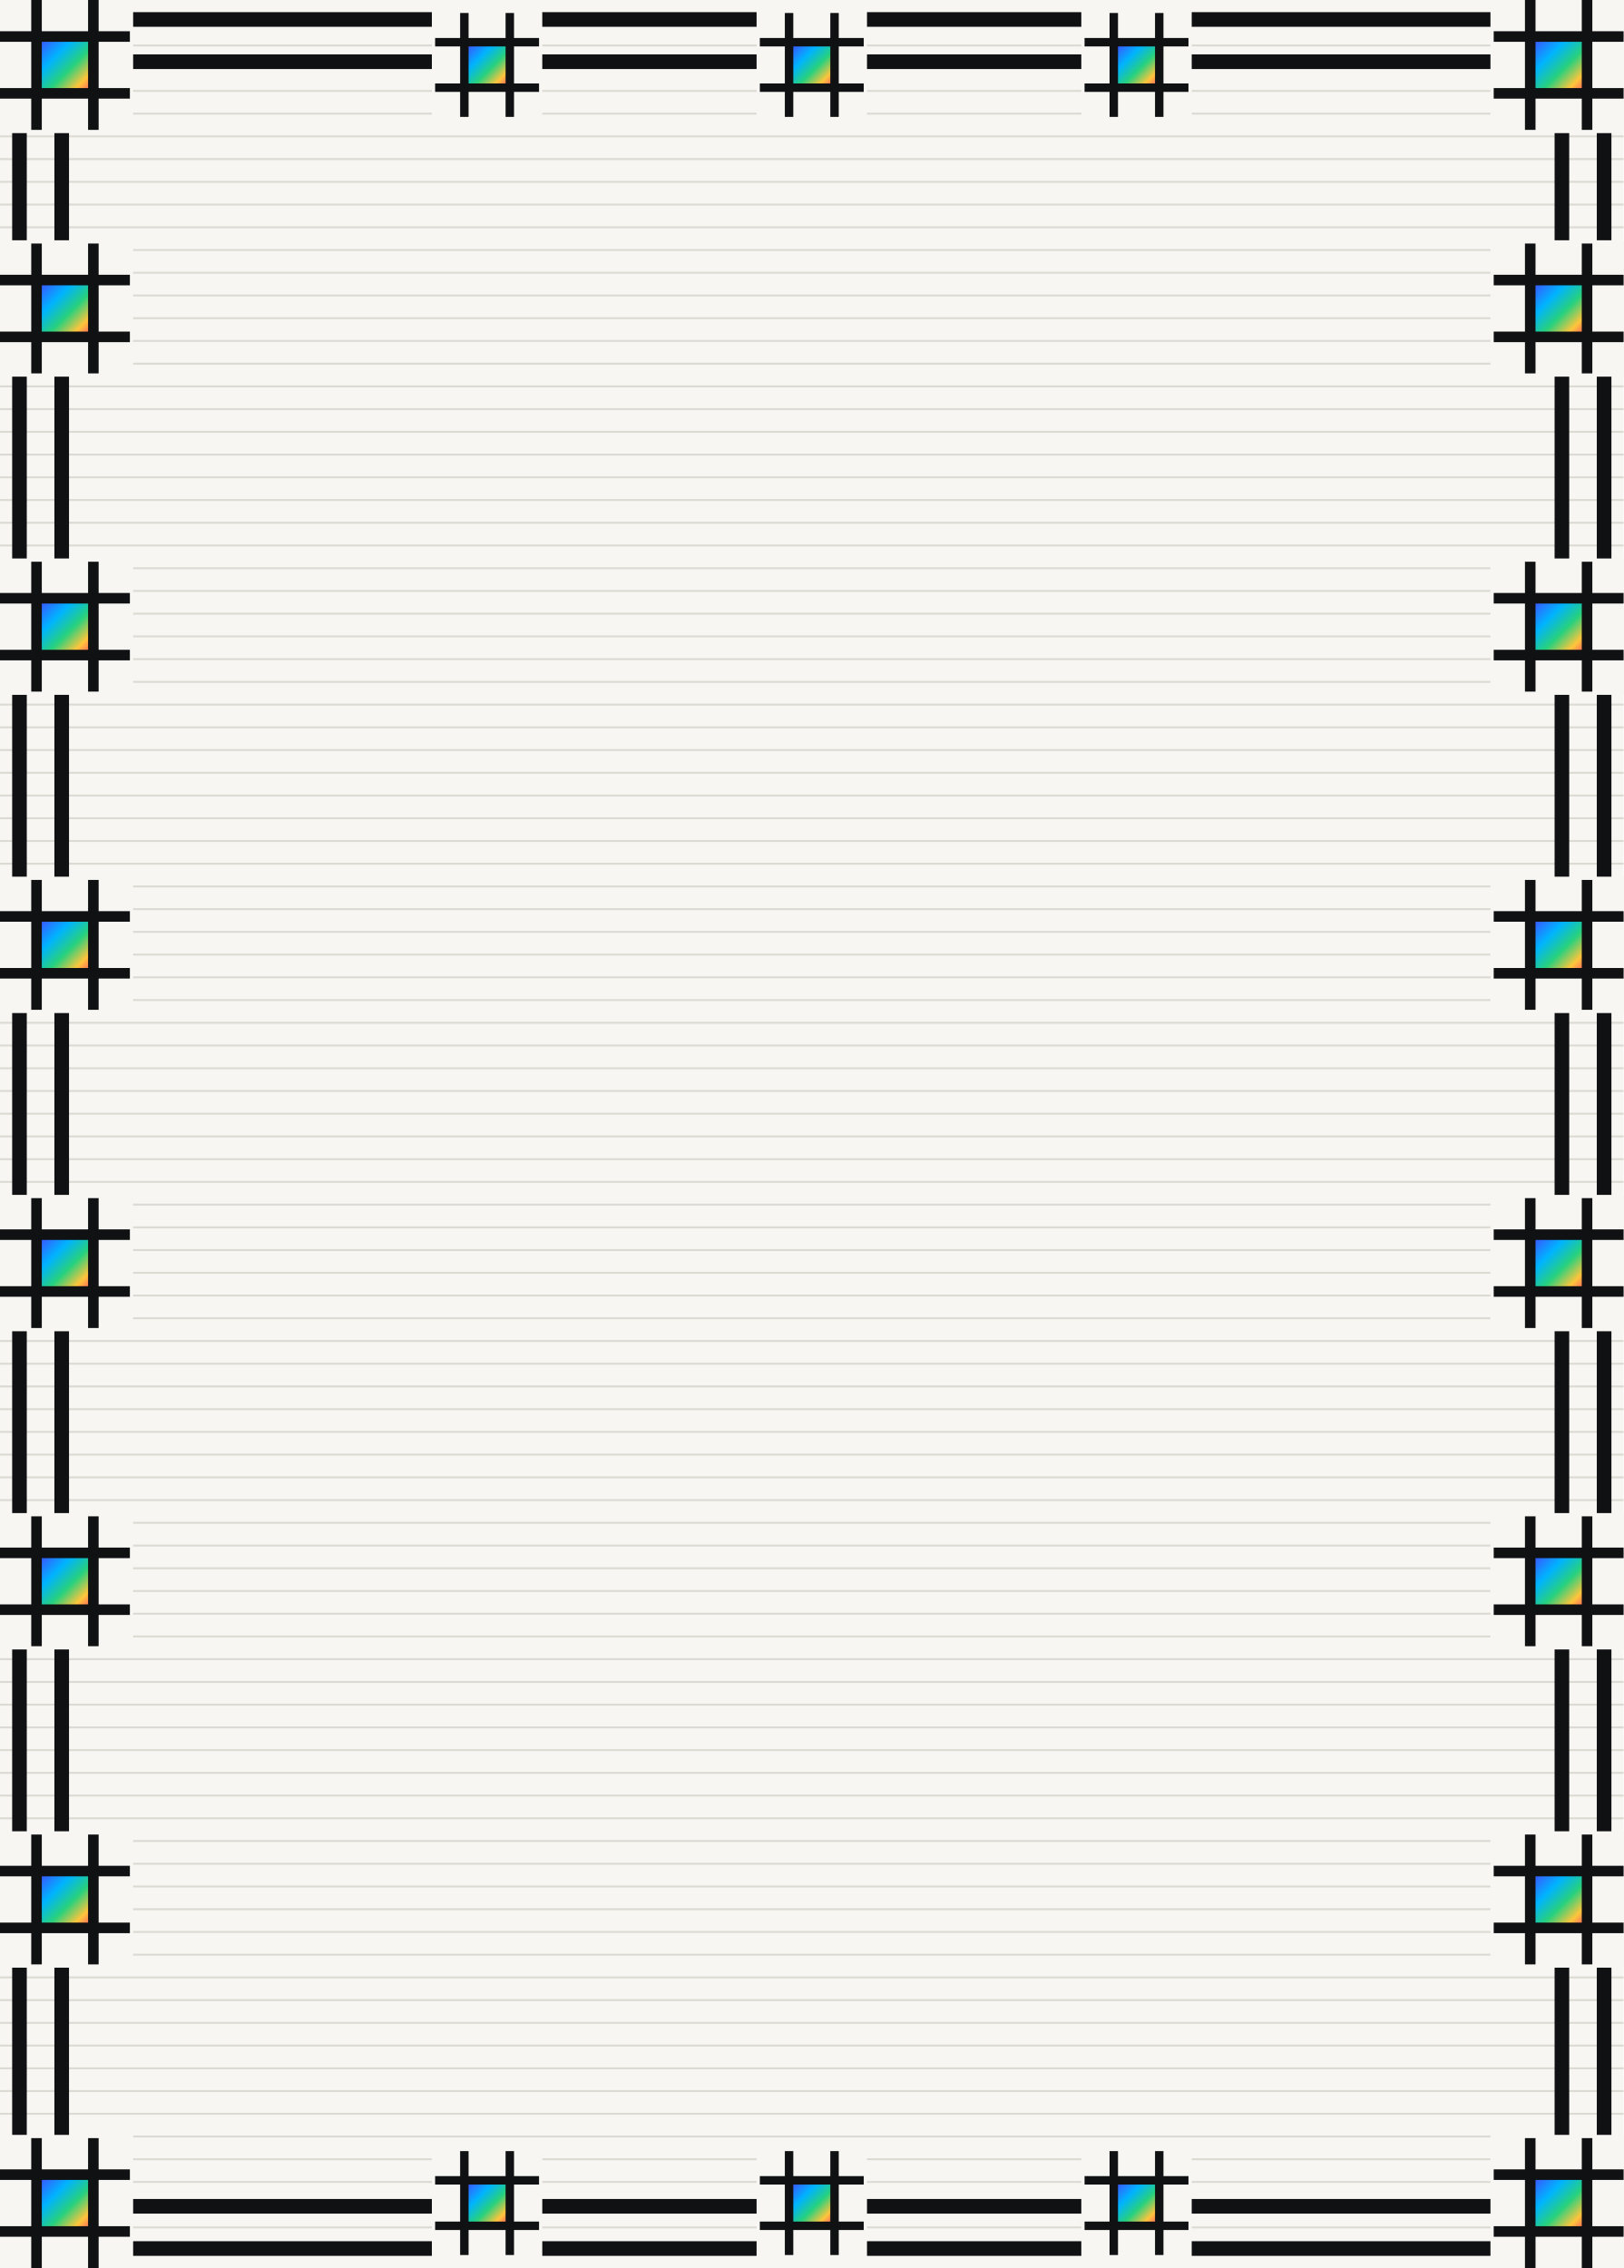
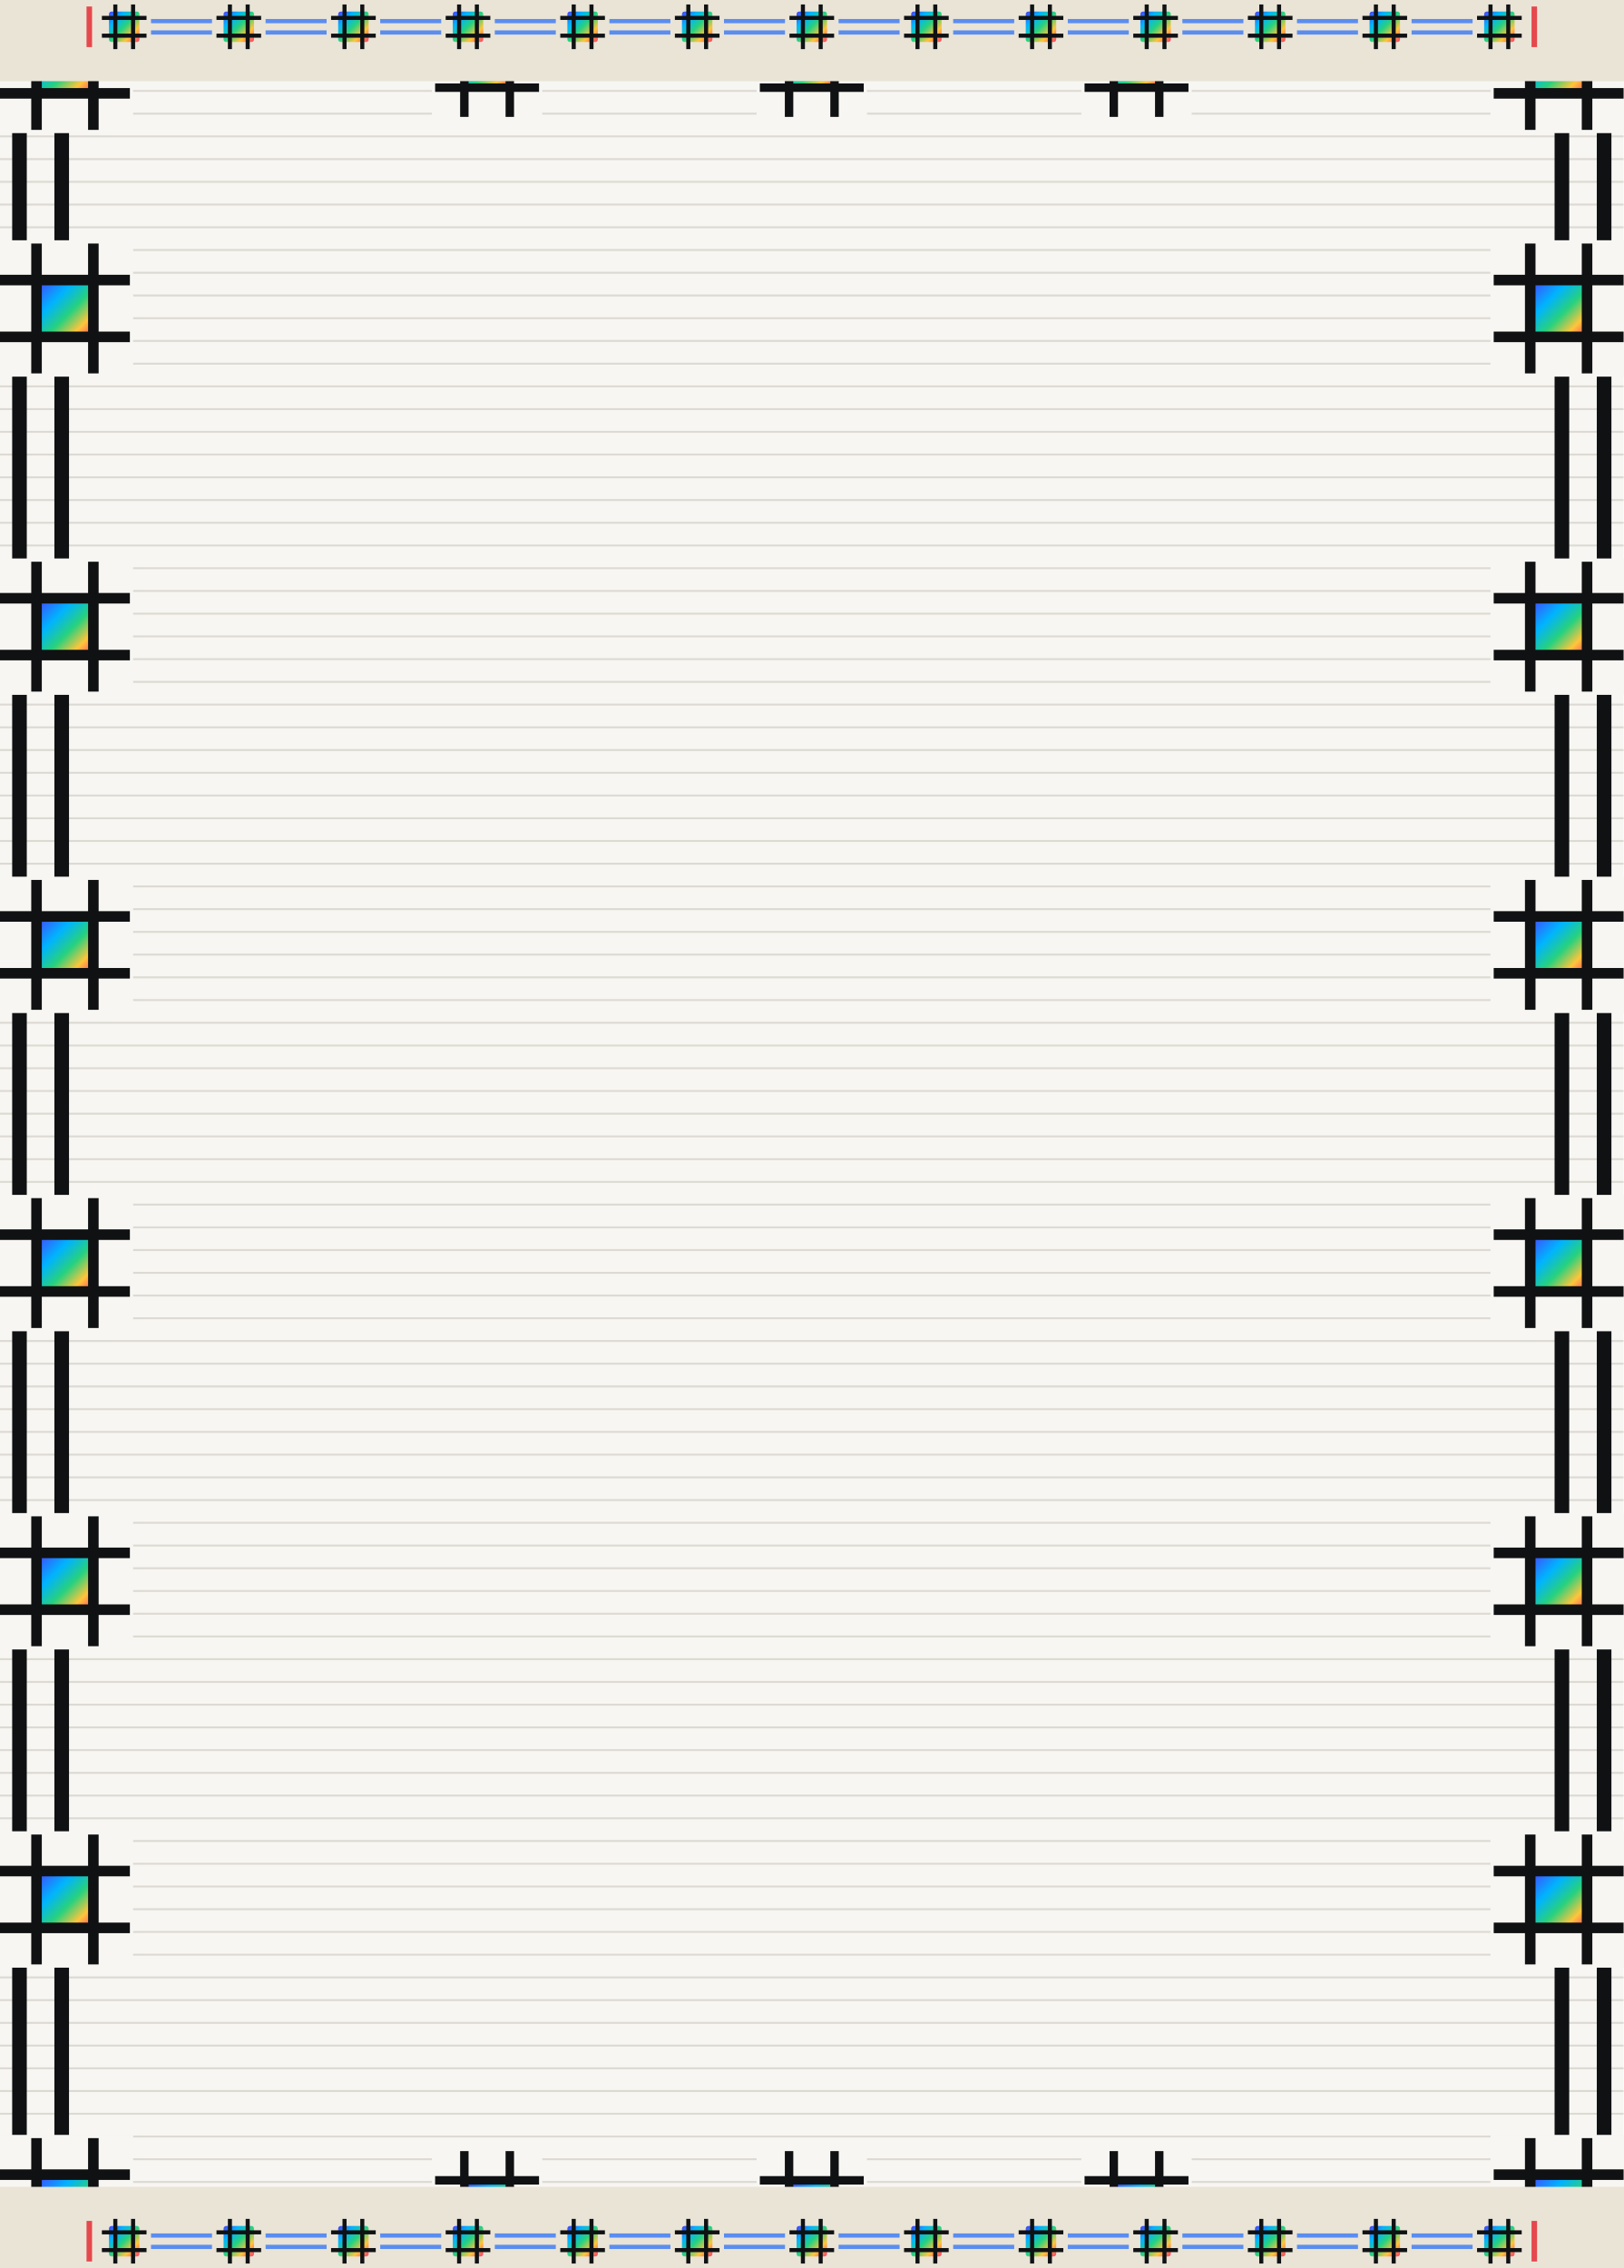
<svg xmlns="http://www.w3.org/2000/svg" viewBox="0 0 1000 1397" width="1000" height="1397" preserveAspectRatio="none">
  <defs>
    <linearGradient id="core" x1="0" y1="0" x2="1" y2="1">
      <stop offset="0" stop-color="#4b3bff" />
      <stop offset="0.34" stop-color="#00b3ff" />
      <stop offset="0.58" stop-color="#27d17e" />
      <stop offset="0.8" stop-color="#ffc53b" />
      <stop offset="1" stop-color="#ff3b6b" />
    </linearGradient>
  </defs>
  <path d="M48 0H952A48 48 0 0 1 1000 48V1349A48 48 0 0 1 952 1397H48A48 48 0 0 1 0 1349V48A48 48 0 0 1 48 0Z" fill="#f7f6f2" />
  <path d="M0 14H1000M0 28H1000M0 42H1000M0 56H1000M0 70H1000M0 84H1000M0 98H1000M0 112H1000M0 126H1000M0 140H1000M0 154H1000M0 168H1000M0 182H1000M0 196H1000M0 210H1000M0 224H1000M0 238H1000M0 252H1000M0 266H1000M0 280H1000M0 294H1000M0 308H1000M0 322H1000M0 336H1000M0 350H1000M0 364H1000M0 378H1000M0 392H1000M0 406H1000M0 420H1000M0 434H1000M0 448H1000M0 462H1000M0 476H1000M0 490H1000M0 504H1000M0 518H1000M0 532H1000M0 546H1000M0 560H1000M0 574H1000M0 588H1000M0 602H1000M0 616H1000M0 630H1000M0 644H1000M0 658H1000M0 672H1000M0 686H1000M0 700H1000M0 714H1000M0 728H1000M0 742H1000M0 756H1000M0 770H1000M0 784H1000M0 798H1000M0 812H1000M0 826H1000M0 840H1000M0 854H1000M0 868H1000M0 882H1000M0 896H1000M0 910H1000M0 924H1000M0 938H1000M0 952H1000M0 966H1000M0 980H1000M0 994H1000M0 1008H1000M0 1022H1000M0 1036H1000M0 1050H1000M0 1064H1000M0 1078H1000M0 1092H1000M0 1106H1000M0 1120H1000M0 1134H1000M0 1148H1000M0 1162H1000M0 1176H1000M0 1190H1000M0 1204H1000M0 1218H1000M0 1232H1000M0 1246H1000M0 1260H1000M0 1274H1000M0 1288H1000M0 1302H1000M0 1316H1000M0 1330H1000M0 1344H1000M0 1358H1000M0 1372H1000M0 1386H1000" stroke="#dcdad2" stroke-width="1.2" />
  <path d="M48 12H952A36 36 0 0 1 988 48V1349A36 36 0 0 1 952 1385H48A36 36 0 0 1 12 1349V48A36 36 0 0 1 48 12Z" fill="none" stroke="#0f1113" stroke-width="9" />
  <path d="M48 38H952A10 10 0 0 1 962 48V1349A10 10 0 0 1 952 1359H48A10 10 0 0 1 38 1349V48A10 10 0 0 1 48 38Z" fill="none" stroke="#0f1113" stroke-width="9" />
  <rect x="-2" y="-2" width="84" height="84" fill="#f7f6f2" />
  <rect x="22.5" y="22.5" width="35" height="35" fill="url(#core)" />
  <path d="M0 22.5H80M0 57.5H80M22.5 0V80M57.5 0V80" stroke="#0f1113" stroke-width="6.5" />
  <rect x="918" y="-2" width="84" height="84" fill="#f7f6f2" />
  <rect x="942.5" y="22.5" width="35" height="35" fill="url(#core)" />
  <path d="M920 22.5H1000M920 57.5H1000M942.5 0V80M977.5 0V80" stroke="#0f1113" stroke-width="6.5" />
  <rect x="-2" y="1315" width="84" height="84" fill="#f7f6f2" />
  <rect x="22.5" y="1339.5" width="35" height="35" fill="url(#core)" />
  <path d="M0 1339.5H80M0 1374.5H80M22.5 1317V1397M57.5 1317V1397" stroke="#0f1113" stroke-width="6.5" />
  <rect x="918" y="1315" width="84" height="84" fill="#f7f6f2" />
  <rect x="942.5" y="1339.5" width="35" height="35" fill="url(#core)" />
  <path d="M920 1339.5H1000M920 1374.5H1000M942.5 1317V1397M977.5 1317V1397" stroke="#0f1113" stroke-width="6.5" />
  <rect x="-2" y="148" width="84" height="84" fill="#f7f6f2" />
  <rect x="22.5" y="172.5" width="35" height="35" fill="url(#core)" />
  <path d="M0 172.5H80M0 207.5H80M22.5 150V230M57.5 150V230" stroke="#0f1113" stroke-width="6.5" />
  <rect x="-2" y="344" width="84" height="84" fill="#f7f6f2" />
  <rect x="22.5" y="368.5" width="35" height="35" fill="url(#core)" />
  <path d="M0 368.5H80M0 403.5H80M22.5 346V426M57.5 346V426" stroke="#0f1113" stroke-width="6.5" />
  <rect x="-2" y="540" width="84" height="84" fill="#f7f6f2" />
  <rect x="22.5" y="564.5" width="35" height="35" fill="url(#core)" />
  <path d="M0 564.5H80M0 599.5H80M22.5 542V622M57.5 542V622" stroke="#0f1113" stroke-width="6.5" />
  <rect x="-2" y="736" width="84" height="84" fill="#f7f6f2" />
  <rect x="22.5" y="760.5" width="35" height="35" fill="url(#core)" />
  <path d="M0 760.5H80M0 795.5H80M22.5 738V818M57.5 738V818" stroke="#0f1113" stroke-width="6.5" />
  <rect x="-2" y="932" width="84" height="84" fill="#f7f6f2" />
  <rect x="22.5" y="956.5" width="35" height="35" fill="url(#core)" />
  <path d="M0 956.5H80M0 991.5H80M22.5 934V1014M57.5 934V1014" stroke="#0f1113" stroke-width="6.5" />
  <rect x="-2" y="1128" width="84" height="84" fill="#f7f6f2" />
  <rect x="22.5" y="1152.5" width="35" height="35" fill="url(#core)" />
  <path d="M0 1152.5H80M0 1187.5H80M22.5 1130V1210M57.5 1130V1210" stroke="#0f1113" stroke-width="6.5" />
  <rect x="918" y="148" width="84" height="84" fill="#f7f6f2" />
  <rect x="942.5" y="172.5" width="35" height="35" fill="url(#core)" />
  <path d="M920 172.5H1000M920 207.5H1000M942.5 150V230M977.5 150V230" stroke="#0f1113" stroke-width="6.5" />
  <rect x="918" y="344" width="84" height="84" fill="#f7f6f2" />
  <rect x="942.5" y="368.5" width="35" height="35" fill="url(#core)" />
  <path d="M920 368.5H1000M920 403.5H1000M942.5 346V426M977.5 346V426" stroke="#0f1113" stroke-width="6.5" />
  <rect x="918" y="540" width="84" height="84" fill="#f7f6f2" />
  <rect x="942.5" y="564.5" width="35" height="35" fill="url(#core)" />
  <path d="M920 564.5H1000M920 599.5H1000M942.5 542V622M977.5 542V622" stroke="#0f1113" stroke-width="6.5" />
  <rect x="918" y="736" width="84" height="84" fill="#f7f6f2" />
  <rect x="942.5" y="760.5" width="35" height="35" fill="url(#core)" />
  <path d="M920 760.5H1000M920 795.5H1000M942.5 738V818M977.5 738V818" stroke="#0f1113" stroke-width="6.5" />
  <rect x="918" y="932" width="84" height="84" fill="#f7f6f2" />
  <rect x="942.5" y="956.5" width="35" height="35" fill="url(#core)" />
  <path d="M920 956.5H1000M920 991.5H1000M942.5 934V1014M977.5 934V1014" stroke="#0f1113" stroke-width="6.5" />
  <rect x="918" y="1128" width="84" height="84" fill="#f7f6f2" />
  <rect x="942.5" y="1152.5" width="35" height="35" fill="url(#core)" />
  <path d="M920 1152.5H1000M920 1187.5H1000M942.5 1130V1210M977.5 1130V1210" stroke="#0f1113" stroke-width="6.5" />
  <rect x="266" y="6" width="68" height="68" fill="#f7f6f2" />
  <rect x="286" y="26" width="28" height="28" fill="url(#core)" />
  <path d="M268 26H332M268 54H332M286 8V72M314 8V72" stroke="#0f1113" stroke-width="5.2" />
  <rect x="266" y="1323" width="68" height="68" fill="#f7f6f2" />
  <rect x="286" y="1343" width="28" height="28" fill="url(#core)" />
  <path d="M268 1343H332M268 1371H332M286 1325V1389M314 1325V1389" stroke="#0f1113" stroke-width="5.2" />
  <rect x="466" y="6" width="68" height="68" fill="#f7f6f2" />
  <rect x="486" y="26" width="28" height="28" fill="url(#core)" />
  <path d="M468 26H532M468 54H532M486 8V72M514 8V72" stroke="#0f1113" stroke-width="5.2" />
  <rect x="466" y="1323" width="68" height="68" fill="#f7f6f2" />
  <rect x="486" y="1343" width="28" height="28" fill="url(#core)" />
  <path d="M468 1343H532M468 1371H532M486 1325V1389M514 1325V1389" stroke="#0f1113" stroke-width="5.2" />
  <rect x="666" y="6" width="68" height="68" fill="#f7f6f2" />
  <rect x="686" y="26" width="28" height="28" fill="url(#core)" />
  <path d="M668 26H732M668 54H732M686 8V72M714 8V72" stroke="#0f1113" stroke-width="5.2" />
  <rect x="666" y="1323" width="68" height="68" fill="#f7f6f2" />
  <rect x="686" y="1343" width="28" height="28" fill="url(#core)" />
  <path d="M668 1343H732M668 1371H732M686 1325V1389M714 1325V1389" stroke="#0f1113" stroke-width="5.2" />
+   <g id="x5band">
+     <defs>
+       <linearGradient id="x10core" x1="0" y1="0" x2="1" y2="1">
+         <stop offset="0.00" stop-color="#4b3bff" />
+         <stop offset="0.25" stop-color="#00b3ff" />
+         <stop offset="0.50" stop-color="#27d17e" />
+         <stop offset="0.75" stop-color="#ffc53b" />
+         <stop offset="1.00" stop-color="#ff3b6b" />
+       </linearGradient>
+     </defs>
+     <rect x="-4" y="-4" width="1008" height="54" fill="#e9e4d6" />
+     <rect x="-4" y="1347" width="1008" height="54" fill="#e9e4d6" />
+     <path d="M93 13H130.58 M93 20H130.58" stroke="#5b8def" stroke-width="2.6" />
+     <path d="M163.58 13H201.17 M163.58 20H201.17" stroke="#5b8def" stroke-width="2.6" />
+     <path d="M234.17 13H271.75 M234.17 20H271.75" stroke="#5b8def" stroke-width="2.6" />
+     <path d="M304.75 13H342.33 M304.75 20H342.33" stroke="#5b8def" stroke-width="2.6" />
+     <path d="M375.33 13H412.92 M375.33 20H412.92" stroke="#5b8def" stroke-width="2.6" />
+     <path d="M445.92 13H483.5 M445.92 20H483.5" stroke="#5b8def" stroke-width="2.6" />
+     <path d="M516.5 13H554.08 M516.5 20H554.08" stroke="#5b8def" stroke-width="2.6" />
+     <path d="M587.08 13H624.67 M587.08 20H624.67" stroke="#5b8def" stroke-width="2.6" />
+     <path d="M657.67 13H695.25 M657.67 20H695.25" stroke="#5b8def" stroke-width="2.6" />
+     <path d="M728.25 13H765.83 M728.25 20H765.83" stroke="#5b8def" stroke-width="2.6" />
+     <path d="M798.83 13H836.42 M798.83 20H836.42" stroke="#5b8def" stroke-width="2.6" />
+     <path d="M869.42 13H907 M869.42 20H907" stroke="#5b8def" stroke-width="2.6" />
+     <path d="M55 4V29" stroke="#e5484d" stroke-width="3.4" />
+     <path d="M945 4V29" stroke="#e5484d" stroke-width="3.4" />
+     <rect x="67.12" y="7.12" width="18.75" height="18.75" rx="1.56" fill="url(#x10core)" />
+     <path d="M71.03 4V29 M64 11.03H89 M81.97 4V29 M64 21.97H89" stroke="#0f1113" stroke-width="2.5" stroke-linecap="square" fill="none" />
+     <rect x="137.71" y="7.12" width="18.75" height="18.75" rx="1.56" fill="url(#x10core)" />
+     <path d="M141.61 4V29 M134.58 11.03H159.58 M152.55 4V29 M134.58 21.97H159.58" stroke="#0f1113" stroke-width="2.5" stroke-linecap="square" fill="none" />
+     <rect x="208.29" y="7.12" width="18.75" height="18.75" rx="1.56" fill="url(#x10core)" />
+     <path d="M212.2 4V29 M205.17 11.03H230.17 M223.14 4V29 M205.17 21.97H230.17" stroke="#0f1113" stroke-width="2.5" stroke-linecap="square" fill="none" />
+     <rect x="278.88" y="7.12" width="18.75" height="18.75" rx="1.56" fill="url(#x10core)" />
+     <path d="M282.78 4V29 M275.75 11.03H300.75 M293.72 4V29 M275.75 21.97H300.75" stroke="#0f1113" stroke-width="2.5" stroke-linecap="square" fill="none" />
+     <rect x="349.46" y="7.12" width="18.75" height="18.75" rx="1.56" fill="url(#x10core)" />
+     <path d="M353.36 4V29 M346.33 11.03H371.33 M364.3 4V29 M346.33 21.97H371.33" stroke="#0f1113" stroke-width="2.5" stroke-linecap="square" fill="none" />
+     <rect x="420.04" y="7.12" width="18.75" height="18.75" rx="1.56" fill="url(#x10core)" />
+     <path d="M423.95 4V29 M416.92 11.03H441.92 M434.89 4V29 M416.92 21.97H441.92" stroke="#0f1113" stroke-width="2.5" stroke-linecap="square" fill="none" />
+     <rect x="490.62" y="7.12" width="18.75" height="18.75" rx="1.56" fill="url(#x10core)" />
+     <path d="M494.53 4V29 M487.5 11.03H512.5 M505.47 4V29 M487.5 21.97H512.5" stroke="#0f1113" stroke-width="2.5" stroke-linecap="square" fill="none" />
+     <rect x="561.21" y="7.12" width="18.75" height="18.75" rx="1.56" fill="url(#x10core)" />
+     <path d="M565.11 4V29 M558.08 11.03H583.08 M576.05 4V29 M558.08 21.97H583.08" stroke="#0f1113" stroke-width="2.5" stroke-linecap="square" fill="none" />
+     <rect x="631.79" y="7.12" width="18.75" height="18.75" rx="1.56" fill="url(#x10core)" />
+     <path d="M635.7 4V29 M628.67 11.03H653.67 M646.64 4V29 M628.67 21.97H653.67" stroke="#0f1113" stroke-width="2.5" stroke-linecap="square" fill="none" />
+     <rect x="702.38" y="7.12" width="18.75" height="18.75" rx="1.56" fill="url(#x10core)" />
+     <path d="M706.28 4V29 M699.25 11.03H724.25 M717.22 4V29 M699.25 21.97H724.25" stroke="#0f1113" stroke-width="2.5" stroke-linecap="square" fill="none" />
+     <rect x="772.96" y="7.12" width="18.75" height="18.75" rx="1.56" fill="url(#x10core)" />
+     <path d="M776.86 4V29 M769.83 11.03H794.83 M787.8 4V29 M769.83 21.97H794.83" stroke="#0f1113" stroke-width="2.5" stroke-linecap="square" fill="none" />
+     <rect x="843.54" y="7.12" width="18.75" height="18.75" rx="1.56" fill="url(#x10core)" />
+     <path d="M847.45 4V29 M840.42 11.03H865.42 M858.39 4V29 M840.42 21.97H865.42" stroke="#0f1113" stroke-width="2.5" stroke-linecap="square" fill="none" />
+     <rect x="914.12" y="7.12" width="18.75" height="18.75" rx="1.56" fill="url(#x10core)" />
+     <path d="M918.03 4V29 M911 11.03H936 M928.97 4V29 M911 21.97H936" stroke="#0f1113" stroke-width="2.5" stroke-linecap="square" fill="none" />
+     <path d="M93 1377H130.58 M93 1384H130.58" stroke="#5b8def" stroke-width="2.6" />
+     <path d="M163.58 1377H201.17 M163.58 1384H201.17" stroke="#5b8def" stroke-width="2.6" />
+     <path d="M234.17 1377H271.75 M234.17 1384H271.75" stroke="#5b8def" stroke-width="2.6" />
+     <path d="M304.75 1377H342.33 M304.75 1384H342.33" stroke="#5b8def" stroke-width="2.6" />
+     <path d="M375.33 1377H412.92 M375.33 1384H412.92" stroke="#5b8def" stroke-width="2.6" />
+     <path d="M445.92 1377H483.5 M445.92 1384H483.5" stroke="#5b8def" stroke-width="2.6" />
+     <path d="M516.5 1377H554.08 M516.5 1384H554.08" stroke="#5b8def" stroke-width="2.6" />
+     <path d="M587.08 1377H624.67 M587.08 1384H624.67" stroke="#5b8def" stroke-width="2.6" />
+     <path d="M657.67 1377H695.25 M657.67 1384H695.25" stroke="#5b8def" stroke-width="2.6" />
+     <path d="M728.25 1377H765.83 M728.25 1384H765.83" stroke="#5b8def" stroke-width="2.6" />
+     <path d="M798.83 1377H836.42 M798.83 1384H836.42" stroke="#5b8def" stroke-width="2.6" />
+     <path d="M869.42 1377H907 M869.42 1384H907" stroke="#5b8def" stroke-width="2.6" />
+     <path d="M55 1368V1393" stroke="#e5484d" stroke-width="3.4" />
+     <path d="M945 1368V1393" stroke="#e5484d" stroke-width="3.4" />
+     <rect x="67.12" y="1371.12" width="18.75" height="18.75" rx="1.56" fill="url(#x10core)" />
+     <path d="M71.03 1368V1393 M64 1375.03H89 M81.97 1368V1393 M64 1385.97H89" stroke="#0f1113" stroke-width="2.5" stroke-linecap="square" fill="none" />
+     <rect x="137.71" y="1371.12" width="18.75" height="18.75" rx="1.56" fill="url(#x10core)" />
+     <path d="M141.61 1368V1393 M134.58 1375.03H159.58 M152.55 1368V1393 M134.58 1385.97H159.58" stroke="#0f1113" stroke-width="2.5" stroke-linecap="square" fill="none" />
+     <rect x="208.29" y="1371.12" width="18.75" height="18.75" rx="1.56" fill="url(#x10core)" />
+     <path d="M212.2 1368V1393 M205.17 1375.03H230.17 M223.14 1368V1393 M205.17 1385.97H230.17" stroke="#0f1113" stroke-width="2.5" stroke-linecap="square" fill="none" />
+     <rect x="278.88" y="1371.12" width="18.75" height="18.75" rx="1.56" fill="url(#x10core)" />
+     <path d="M282.78 1368V1393 M275.75 1375.03H300.75 M293.72 1368V1393 M275.75 1385.97H300.75" stroke="#0f1113" stroke-width="2.5" stroke-linecap="square" fill="none" />
+     <rect x="349.46" y="1371.12" width="18.75" height="18.75" rx="1.56" fill="url(#x10core)" />
+     <path d="M353.36 1368V1393 M346.33 1375.03H371.33 M364.3 1368V1393 M346.33 1385.97H371.33" stroke="#0f1113" stroke-width="2.5" stroke-linecap="square" fill="none" />
+     <rect x="420.04" y="1371.12" width="18.75" height="18.75" rx="1.56" fill="url(#x10core)" />
+     <path d="M423.95 1368V1393 M416.92 1375.03H441.92 M434.89 1368V1393 M416.92 1385.97H441.92" stroke="#0f1113" stroke-width="2.5" stroke-linecap="square" fill="none" />
+     <rect x="490.62" y="1371.12" width="18.75" height="18.75" rx="1.56" fill="url(#x10core)" />
+     <path d="M494.53 1368V1393 M487.5 1375.03H512.5 M505.47 1368V1393 M487.5 1385.97H512.5" stroke="#0f1113" stroke-width="2.5" stroke-linecap="square" fill="none" />
+     <rect x="561.21" y="1371.12" width="18.75" height="18.75" rx="1.56" fill="url(#x10core)" />
+     <path d="M565.11 1368V1393 M558.08 1375.03H583.08 M576.05 1368V1393 M558.08 1385.97H583.08" stroke="#0f1113" stroke-width="2.5" stroke-linecap="square" fill="none" />
+     <rect x="631.79" y="1371.12" width="18.75" height="18.75" rx="1.56" fill="url(#x10core)" />
+     <path d="M635.7 1368V1393 M628.67 1375.03H653.67 M646.64 1368V1393 M628.67 1385.97H653.67" stroke="#0f1113" stroke-width="2.5" stroke-linecap="square" fill="none" />
+     <rect x="702.38" y="1371.12" width="18.75" height="18.75" rx="1.56" fill="url(#x10core)" />
+     <path d="M706.28 1368V1393 M699.25 1375.03H724.25 M717.22 1368V1393 M699.25 1385.97H724.25" stroke="#0f1113" stroke-width="2.5" stroke-linecap="square" fill="none" />
+     <rect x="772.96" y="1371.12" width="18.75" height="18.75" rx="1.56" fill="url(#x10core)" />
+     <path d="M776.86 1368V1393 M769.83 1375.03H794.83 M787.8 1368V1393 M769.83 1385.97H794.83" stroke="#0f1113" stroke-width="2.5" stroke-linecap="square" fill="none" />
+     <rect x="843.54" y="1371.12" width="18.75" height="18.75" rx="1.56" fill="url(#x10core)" />
+     <path d="M847.45 1368V1393 M840.42 1375.03H865.42 M858.39 1368V1393 M840.42 1385.97H865.42" stroke="#0f1113" stroke-width="2.5" stroke-linecap="square" fill="none" />
+     <rect x="914.12" y="1371.12" width="18.75" height="18.75" rx="1.56" fill="url(#x10core)" />
+     <path d="M918.03 1368V1393 M911 1375.03H936 M928.97 1368V1393 M911 1385.97H936" stroke="#0f1113" stroke-width="2.5" stroke-linecap="square" fill="none" />
+   </g>
</svg>
